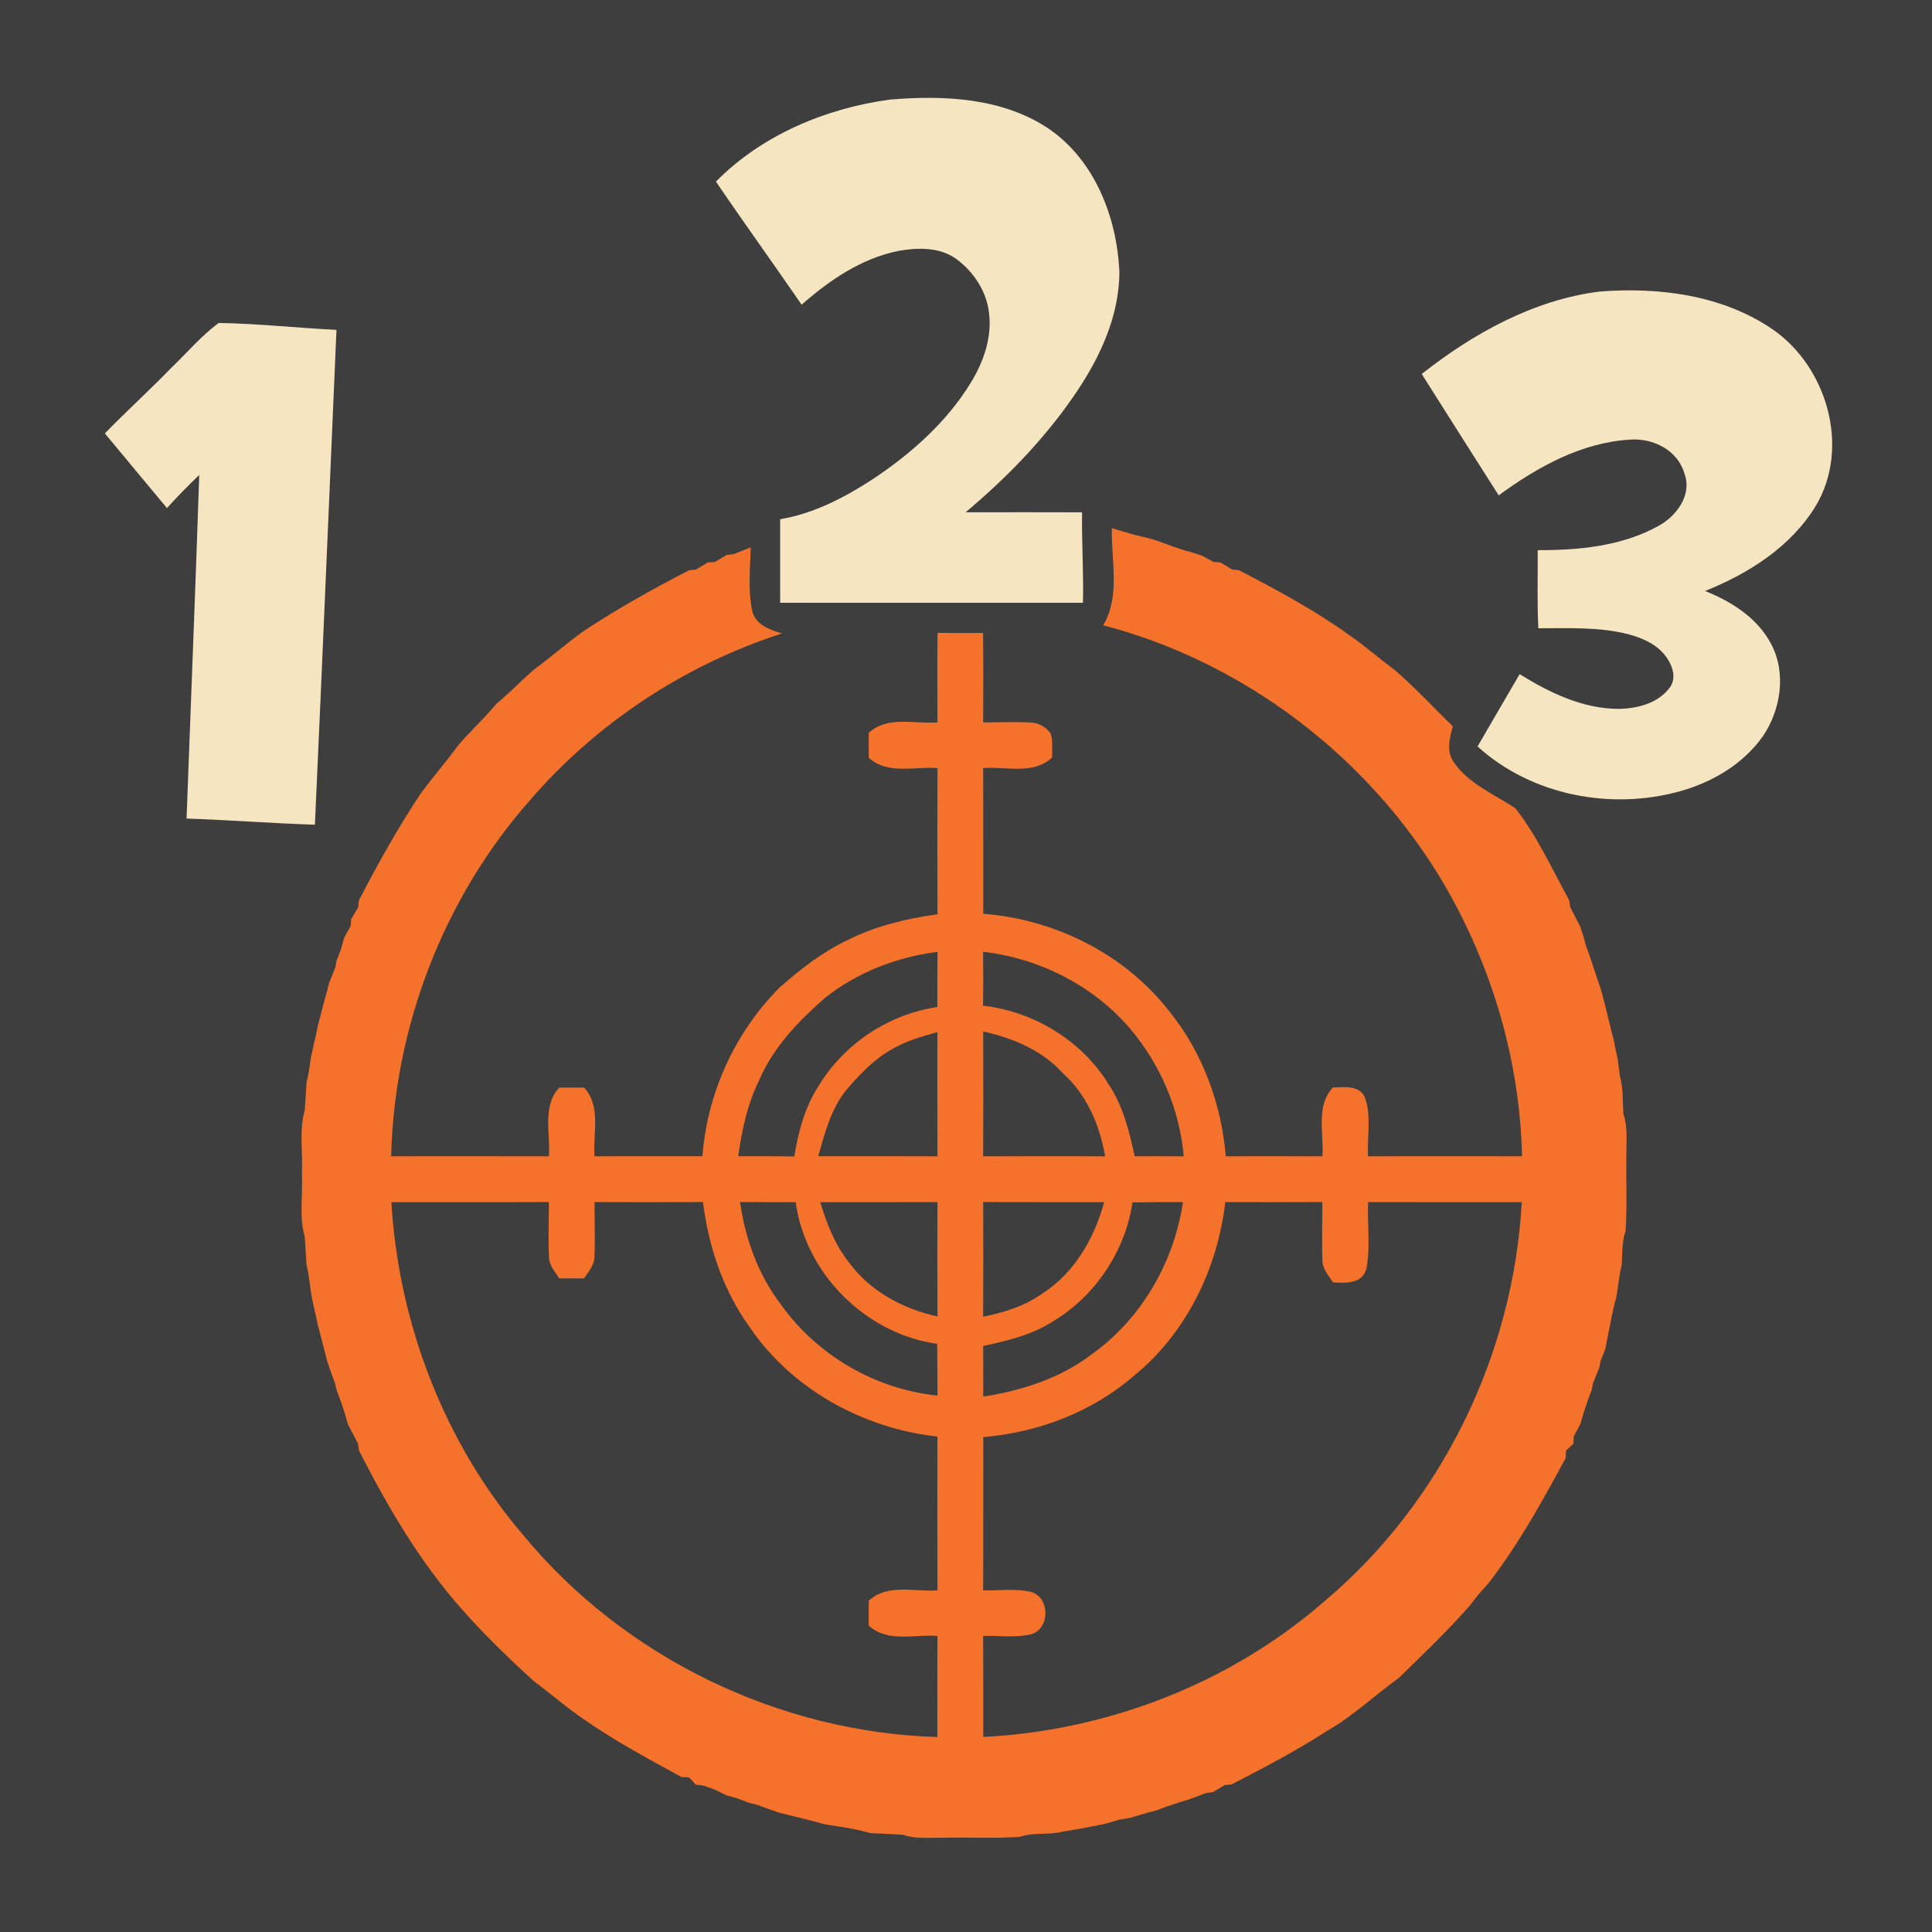
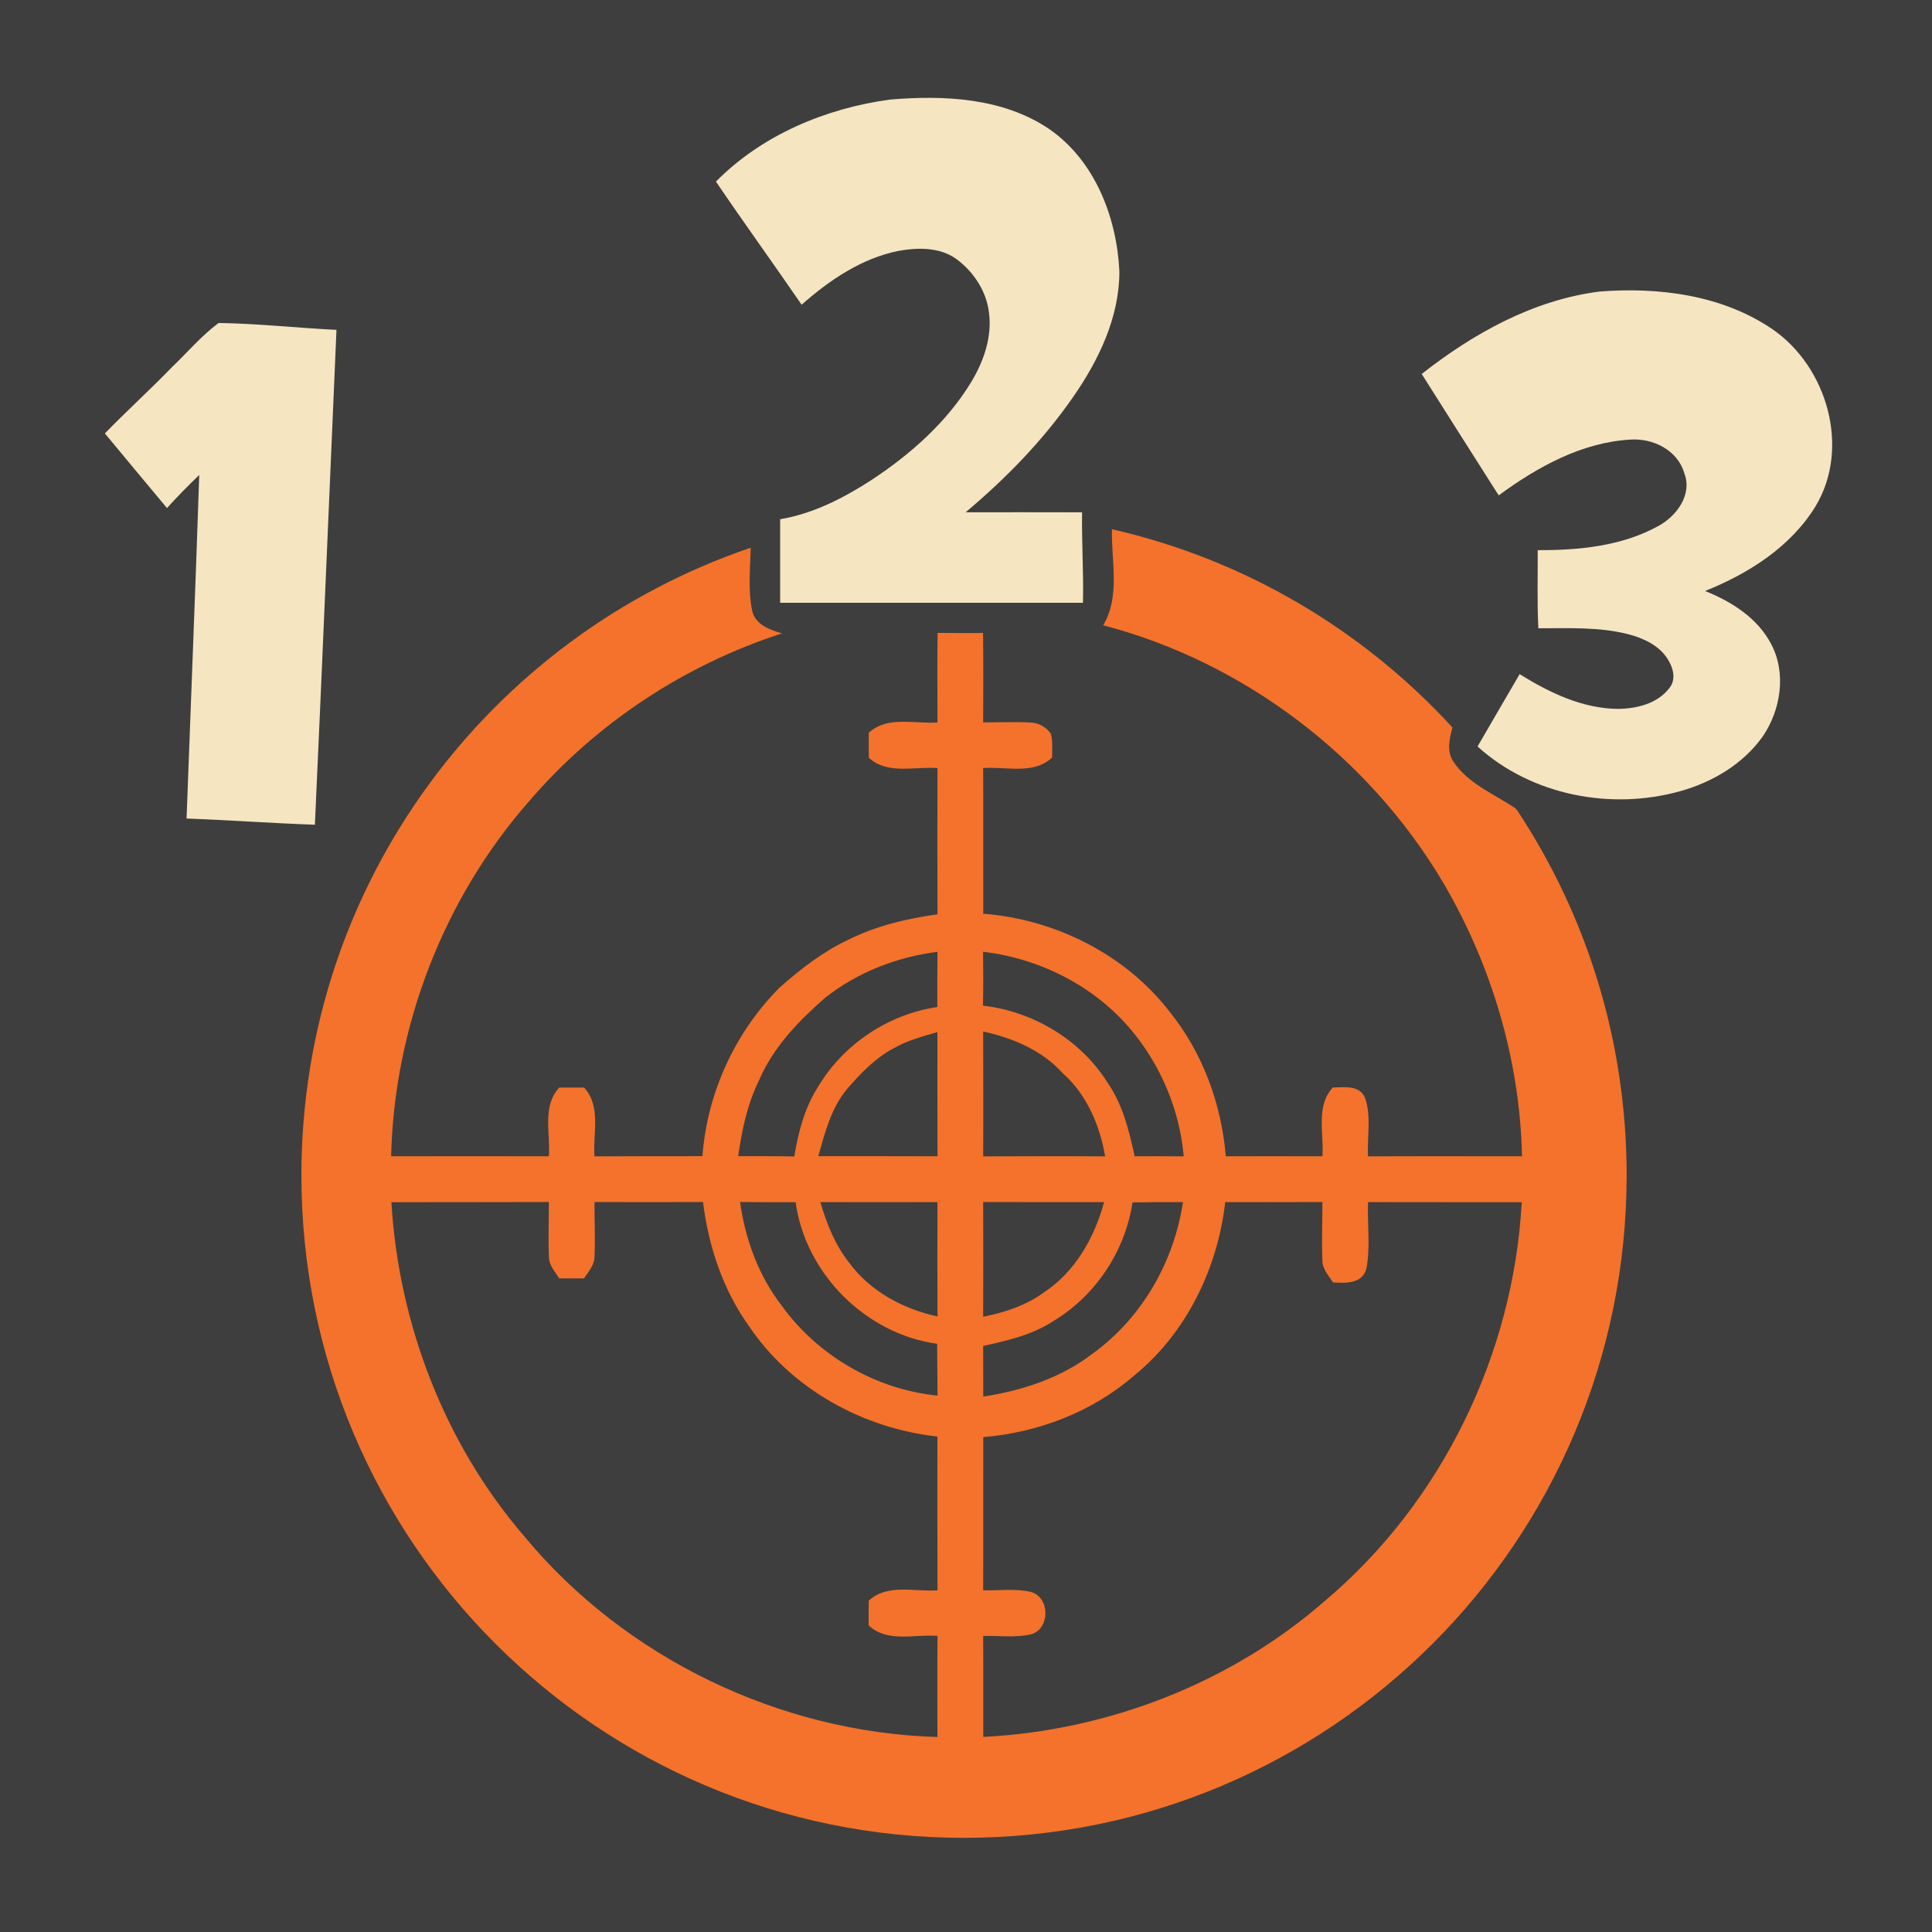
- <svg xmlns="http://www.w3.org/2000/svg" width="512pt" height="512pt" viewBox="0 0 512 512" version="1.1">
-   <path fill="#3e3e3e" opacity="1.00" d=" M 0.00 0.00 L 512.00 0.00 L 512.00 512.00 L 0.00 512.00 L 0.00 0.00 Z" />
-   <path fill="#f5e5c1" opacity="1.00" d=" M 189.73 48.12 C 201.91 35.78 218.81 28.70 235.84 26.39 C 250.10 25.19 265.60 25.87 277.88 34.08 C 290.13 42.44 295.97 57.56 296.65 71.94 C 296.66 84.09 291.16 95.50 284.34 105.27 C 276.40 116.74 266.56 126.80 255.90 135.76 C 266.18 135.75 276.47 135.73 286.76 135.77 C 286.64 143.76 287.19 151.75 286.99 159.75 C 260.25 159.74 233.50 159.75 206.75 159.75 C 206.74 152.37 206.75 144.99 206.75 137.60 C 215.57 136.12 223.66 131.94 231.10 127.11 C 241.37 120.31 250.87 111.92 257.33 101.33 C 260.65 95.86 262.93 89.41 262.10 82.94 C 261.46 77.20 258.02 72.01 253.43 68.63 C 249.03 65.46 243.22 65.58 238.12 66.49 C 228.31 68.45 219.82 74.25 212.44 80.75 C 204.94 69.83 197.17 59.09 189.73 48.12 Z" />
-   <path fill="#f5e5c1" opacity="1.00" d=" M 376.77 99.11 C 390.44 88.35 406.36 79.50 423.84 77.27 C 439.59 76.02 456.44 78.17 469.75 87.27 C 484.21 97.23 490.43 118.65 481.19 134.08 C 474.60 144.91 463.40 152.00 451.86 156.62 C 458.88 159.42 465.76 163.78 469.36 170.65 C 473.46 178.37 471.95 188.11 467.15 195.16 C 461.97 202.45 453.90 207.24 445.39 209.64 C 427.00 214.83 405.86 210.81 391.57 197.82 C 395.29 191.43 398.98 185.03 402.72 178.66 C 410.61 183.56 419.43 187.83 428.91 187.86 C 433.81 187.79 439.26 186.45 442.38 182.37 C 444.37 179.98 443.32 176.63 441.74 174.33 C 439.43 170.95 435.52 169.14 431.67 168.12 C 423.84 166.07 415.69 166.52 407.68 166.50 C 407.33 159.60 407.56 152.70 407.51 145.80 C 418.37 145.83 429.74 144.76 439.42 139.43 C 444.27 136.82 448.54 131.14 446.37 125.44 C 444.62 119.33 438.12 116.07 432.06 116.50 C 419.15 117.23 407.39 123.78 397.17 131.28 C 390.36 120.56 383.54 109.85 376.77 99.11 Z" />
-   <path fill="#f5e5c1" opacity="1.00" d=" M 45.42 97.45 C 49.58 93.49 53.31 89.02 57.94 85.59 C 68.35 85.75 78.75 86.90 89.17 87.42 C 87.26 131.14 85.46 174.85 83.45 218.56 C 72.11 218.17 60.78 217.34 49.44 216.92 C 50.55 186.57 51.80 156.22 52.80 125.87 C 49.86 128.70 46.98 131.61 44.25 134.64 C 38.76 128.05 33.25 121.47 27.79 114.86 C 33.54 108.93 39.68 103.39 45.42 97.45 Z" />
-   <path fill="#f4722b" opacity="1.00" d=" M 294.67 139.96 C 296.63 140.59 298.62 141.14 300.61 141.72 C 301.95 142.03 303.30 142.35 304.65 142.70 C 305.09 142.83 305.96 143.08 306.39 143.21 C 307.79 143.72 309.19 144.22 310.59 144.73 C 311.60 145.07 312.61 145.42 313.62 145.78 C 314.06 145.89 314.94 146.12 315.38 146.24 C 316.40 146.57 317.42 146.90 318.46 147.22 C 319.50 147.78 320.54 148.34 321.58 148.91 C 322.04 148.95 322.97 149.02 323.44 149.06 C 324.47 149.68 325.51 150.31 326.55 150.93 C 327.01 150.98 327.93 151.07 328.39 151.12 C 338.41 156.37 348.44 161.70 357.62 168.35 C 361.76 171.18 365.51 174.52 369.54 177.49 C 374.99 182.17 379.85 187.48 385.01 192.46 C 384.20 195.53 383.24 198.97 385.17 201.84 C 389.09 207.71 395.94 210.42 401.60 214.21 C 407.42 221.64 411.33 230.37 415.87 238.60 C 415.94 239.05 416.06 239.94 416.12 240.39 C 417.02 242.10 417.90 243.82 418.78 245.55 C 419.10 246.57 419.43 247.59 419.77 248.62 C 419.88 249.06 420.10 249.94 420.21 250.39 C 420.58 251.39 420.95 252.39 421.32 253.41 C 421.65 254.40 421.98 255.40 422.30 256.41 C 422.63 257.40 422.97 258.40 423.30 259.41 C 423.64 260.41 423.99 261.41 424.33 262.41 C 424.79 264.15 425.21 265.89 425.68 267.62 C 425.99 268.96 426.30 270.29 426.66 271.62 C 426.98 272.97 427.30 274.31 427.66 275.65 C 427.99 277.34 428.31 279.03 428.72 280.71 C 428.91 282.22 429.09 283.74 429.31 285.26 C 430.21 288.51 430.00 291.90 430.21 295.22 C 431.43 298.67 430.96 302.38 431.01 305.96 C 430.88 312.72 431.25 319.49 430.79 326.24 C 429.80 329.14 429.97 332.23 429.76 335.24 C 429.08 338.01 428.86 340.86 428.37 343.67 C 428.13 344.55 427.89 345.44 427.66 346.33 C 427.28 347.99 426.97 349.66 426.65 351.34 C 426.18 353.42 425.84 355.52 425.40 357.61 C 424.99 358.61 424.58 359.60 424.18 360.60 C 424.09 361.05 423.93 361.95 423.84 362.40 C 423.27 363.79 422.72 365.20 422.16 366.60 C 422.07 367.04 421.89 367.94 421.80 368.39 C 421.42 369.39 421.04 370.39 420.68 371.40 C 420.34 372.40 420.00 373.40 419.68 374.40 C 419.37 375.42 419.08 376.44 418.80 377.47 C 418.22 378.51 417.64 379.56 417.06 380.61 C 417.04 381.10 417.01 382.10 416.99 382.60 C 416.50 383.05 415.51 383.95 415.01 384.40 C 414.99 384.90 414.95 385.89 414.93 386.39 C 408.75 397.80 402.47 409.21 394.52 419.51 C 392.73 421.41 391.06 423.43 389.49 425.53 C 383.57 432.25 377.09 438.45 370.68 444.69 C 364.25 449.32 358.47 454.85 351.56 458.78 C 343.47 463.99 334.95 468.49 326.39 472.88 C 325.94 472.93 325.02 473.02 324.56 473.07 C 323.52 473.68 322.48 474.30 321.45 474.92 C 320.99 474.98 320.07 475.11 319.62 475.17 C 318.22 475.70 316.81 476.22 315.41 476.75 C 314.41 477.05 313.41 477.37 312.41 477.69 C 311.40 478.01 310.40 478.34 309.40 478.68 C 308.39 479.04 307.38 479.41 306.38 479.79 C 305.94 479.90 305.06 480.13 304.62 480.24 C 302.87 480.76 301.11 481.24 299.37 481.78 C 298.46 481.92 297.55 482.08 296.65 482.24 C 295.31 482.64 293.97 483.01 292.63 483.39 C 290.98 483.74 289.33 484.05 287.67 484.38 C 285.70 484.76 283.70 485.04 281.72 485.38 C 277.96 486.40 273.94 485.48 270.24 486.79 C 263.48 487.25 256.70 486.88 249.93 487.01 C 246.36 486.97 242.68 487.41 239.24 486.23 C 236.41 486.02 233.57 485.96 230.74 485.80 C 229.06 485.34 227.36 484.97 225.67 484.60 C 223.24 484.16 220.78 483.85 218.35 483.40 C 217.02 483.04 215.70 482.69 214.38 482.32 C 213.04 482.00 211.70 481.68 210.37 481.34 C 209.04 481.01 207.72 480.69 206.40 480.36 C 205.40 480.01 204.40 479.66 203.40 479.31 C 202.39 478.94 201.39 478.57 200.39 478.20 C 199.95 478.10 199.06 477.90 198.61 477.80 C 197.61 477.41 196.60 477.03 195.60 476.66 C 194.59 476.36 193.57 476.06 192.56 475.78 C 191.52 475.26 190.48 474.75 189.44 474.25 C 188.40 473.90 187.38 473.54 186.35 473.18 C 185.86 473.12 184.88 473.01 184.39 472.96 C 183.94 472.47 183.04 471.50 182.59 471.01 C 182.10 470.99 181.11 470.95 180.62 470.93 C 169.44 464.86 158.17 458.78 148.22 450.78 C 146.00 448.98 143.73 447.24 141.46 445.51 C 134.82 439.49 128.37 433.22 122.43 426.51 C 111.27 413.92 102.75 399.36 95.14 384.43 C 95.07 383.97 94.94 383.06 94.88 382.61 C 93.97 380.89 93.09 379.17 92.21 377.45 C 91.92 376.43 91.62 375.41 91.32 374.40 C 90.99 373.40 90.65 372.40 90.32 371.40 C 89.95 370.39 89.58 369.39 89.20 368.39 C 89.10 367.94 88.90 367.06 88.79 366.61 C 88.42 365.61 88.05 364.60 87.68 363.60 C 87.34 362.59 87.00 361.59 86.67 360.58 C 86.21 358.85 85.79 357.11 85.33 355.38 C 84.99 354.03 84.65 352.68 84.28 351.34 C 84.08 350.45 83.89 349.55 83.70 348.67 C 83.29 347.01 82.95 345.34 82.60 343.68 C 82.13 340.86 81.93 338.01 81.24 335.24 C 81.05 332.74 80.95 330.25 80.76 327.76 C 79.21 322.31 80.30 316.57 80.01 311.00 C 80.30 305.42 79.21 299.69 80.76 294.24 C 80.96 291.75 81.05 289.24 81.24 286.75 C 81.79 284.76 82.05 282.71 82.31 280.68 C 82.80 278.57 83.19 276.44 83.72 274.34 C 83.91 273.44 84.09 272.55 84.27 271.65 C 84.65 270.31 84.98 268.96 85.32 267.61 C 85.80 265.87 86.25 264.11 86.75 262.37 C 86.85 261.93 87.07 261.04 87.17 260.60 C 87.73 259.20 88.28 257.79 88.84 256.40 C 88.93 255.95 89.10 255.06 89.19 254.61 C 89.58 253.61 89.97 252.61 90.35 251.60 C 90.64 250.58 90.92 249.56 91.19 248.53 C 91.76 247.49 92.34 246.44 92.93 245.40 C 92.96 244.94 93.02 244.02 93.06 243.56 C 93.68 242.52 94.31 241.48 94.94 240.44 C 94.98 239.99 95.07 239.07 95.11 238.61 C 100.11 228.95 105.41 219.45 111.43 210.39 C 114.65 205.98 118.25 201.86 121.48 197.46 C 124.69 193.68 128.40 190.37 131.52 186.52 C 134.98 183.68 138.09 180.43 141.46 177.48 C 145.86 174.25 149.97 170.65 154.38 167.44 C 163.44 161.41 172.95 156.11 182.62 151.11 C 183.07 151.07 183.99 150.98 184.44 150.94 C 185.48 150.31 186.52 149.68 187.57 149.05 C 188.04 149.02 188.97 148.97 189.44 148.95 C 190.48 148.32 191.52 147.69 192.56 147.06 C 193.02 147.01 193.94 146.91 194.40 146.86 C 195.91 146.25 197.43 145.67 198.94 145.06 C 198.83 150.67 198.17 156.39 199.35 161.92 C 200.22 165.57 204.06 166.95 207.26 167.86 C 181.42 176.21 157.93 191.70 140.24 212.31 C 117.56 238.11 104.49 272.10 103.66 306.42 C 117.59 306.41 131.52 306.39 145.46 306.43 C 145.94 300.36 143.60 293.20 148.21 288.22 C 150.40 288.20 152.60 288.20 154.80 288.22 C 159.39 293.21 157.08 300.36 157.55 306.44 C 167.08 306.37 176.62 306.43 186.16 306.41 C 187.41 289.65 194.79 273.52 206.67 261.64 C 212.19 256.76 218.08 252.20 224.79 249.05 C 232.18 245.35 240.30 243.42 248.45 242.29 C 248.40 229.37 248.39 216.46 248.45 203.55 C 242.37 203.08 235.25 205.37 230.24 200.83 C 230.21 198.62 230.20 196.41 230.22 194.21 C 235.20 189.61 242.36 191.92 248.44 191.45 C 248.42 183.54 248.36 175.63 248.47 167.72 C 252.49 167.76 256.51 167.76 260.53 167.74 C 260.61 175.64 260.59 183.54 260.55 191.45 C 264.70 191.44 268.87 191.25 273.03 191.47 C 275.18 191.51 277.28 192.65 278.47 194.45 C 279.07 196.48 278.78 198.65 278.83 200.75 C 273.85 205.42 266.65 203.07 260.55 203.55 C 260.61 216.42 260.55 229.29 260.58 242.16 C 279.62 243.62 298.21 252.90 309.94 268.09 C 318.71 278.95 323.69 292.56 324.84 306.42 C 333.38 306.42 341.91 306.39 350.45 306.43 C 350.91 300.34 348.62 293.19 353.21 288.19 C 356.27 288.13 360.40 287.48 361.78 291.03 C 363.48 295.94 362.25 301.34 362.55 306.44 C 376.15 306.37 389.75 306.42 403.35 306.42 C 402.79 280.96 395.31 255.78 382.42 233.86 C 362.70 200.63 329.78 175.50 292.35 165.70 C 297.00 157.93 294.40 148.49 294.67 139.96 Z" />
-   <path fill="#3e3e3e" opacity="1.00" d=" M 218.58 264.49 C 227.13 257.68 237.66 253.61 248.46 252.25 C 248.40 257.12 248.41 261.99 248.41 266.87 C 235.49 268.77 223.66 276.63 216.92 287.81 C 213.29 293.41 211.56 299.95 210.50 306.48 C 205.55 306.38 200.59 306.41 195.63 306.41 C 196.61 299.47 198.08 292.53 201.21 286.21 C 204.92 277.54 211.59 270.63 218.58 264.49 Z" />
-   <path fill="#3e3e3e" opacity="1.00" d=" M 260.53 252.22 C 275.44 253.98 289.76 261.16 299.52 272.65 C 307.55 282.12 312.62 294.07 313.70 306.45 C 309.37 306.40 305.04 306.40 300.71 306.43 C 299.24 299.76 297.61 292.94 293.70 287.21 C 286.56 275.66 273.94 268.07 260.51 266.51 C 260.61 261.74 260.59 256.98 260.53 252.22 Z" />
-   <path fill="#3e3e3e" opacity="1.00" d=" M 236.70 277.88 C 240.34 275.79 244.40 274.65 248.42 273.52 C 248.42 284.49 248.40 295.46 248.44 306.43 C 237.90 306.38 227.37 306.42 216.84 306.41 C 218.61 300.17 220.26 293.63 224.53 288.56 C 228.06 284.48 231.89 280.46 236.70 277.88 Z" />
-   <path fill="#3e3e3e" opacity="1.00" d=" M 260.56 273.35 C 268.35 275.08 276.11 278.29 281.56 284.32 C 287.98 290.00 291.45 298.15 292.87 306.45 C 282.09 306.37 271.32 306.41 260.54 306.44 C 260.61 295.41 260.57 284.38 260.56 273.35 Z" />
-   <path fill="#3e3e3e" opacity="1.00" d=" M 103.72 318.59 C 117.63 318.56 131.55 318.62 145.46 318.56 C 145.47 323.39 145.26 328.24 145.48 333.08 C 145.48 335.30 147.09 337.01 148.21 338.78 C 150.40 338.79 152.59 338.80 154.78 338.78 C 155.95 336.99 157.57 335.22 157.54 332.94 C 157.75 328.15 157.53 323.35 157.56 318.56 C 167.14 318.60 176.71 318.60 186.29 318.56 C 187.76 330.30 191.59 341.87 198.55 351.53 C 209.71 368.10 228.71 378.55 248.43 380.71 C 248.41 394.29 248.39 407.87 248.44 421.46 C 242.37 421.92 235.20 419.60 230.23 424.21 C 230.20 426.39 230.20 428.57 230.21 430.76 C 235.18 435.42 242.36 433.05 248.45 433.53 C 248.38 442.47 248.42 451.40 248.42 460.33 C 206.60 459.11 165.64 439.37 138.92 407.12 C 117.81 382.58 105.63 350.82 103.72 318.59 Z" />
-   <path fill="#3e3e3e" opacity="1.00" d=" M 196.12 318.54 C 201.04 318.59 205.95 318.60 210.86 318.59 C 213.46 337.53 229.43 353.50 248.36 356.13 C 248.42 360.70 248.42 365.27 248.46 369.84 C 232.12 368.22 216.67 359.25 207.11 345.92 C 201.02 338.03 197.49 328.36 196.12 318.54 Z" />
-   <path fill="#3e3e3e" opacity="1.00" d=" M 217.39 318.58 C 227.74 318.58 238.09 318.60 248.44 318.57 C 248.40 328.67 248.39 338.77 248.45 348.87 C 239.38 346.91 230.66 342.24 225.07 334.67 C 221.32 329.96 219.06 324.30 217.39 318.58 Z" />
-   <path fill="#3e3e3e" opacity="1.00" d=" M 260.56 318.56 C 271.24 318.61 281.92 318.57 292.61 318.58 C 290.04 328.03 284.86 337.17 276.50 342.61 C 271.80 346.04 266.19 347.81 260.55 348.94 C 260.60 338.81 260.58 328.68 260.56 318.56 Z" />
-   <path fill="#3e3e3e" opacity="1.00" d=" M 300.13 318.64 C 304.59 318.57 309.04 318.57 313.50 318.58 C 311.12 334.39 302.67 349.23 289.66 358.65 C 281.27 365.15 270.96 368.52 260.58 370.10 C 260.57 365.63 260.58 361.17 260.56 356.71 C 266.98 355.28 273.56 353.78 279.14 350.11 C 290.33 343.38 298.20 331.55 300.13 318.64 Z" />
-   <path fill="#3e3e3e" opacity="1.00" d=" M 324.71 318.57 C 333.29 318.58 341.86 318.60 350.44 318.56 C 350.46 323.71 350.25 328.86 350.46 334.00 C 350.44 336.28 352.09 338.04 353.27 339.84 C 356.58 340.06 361.01 340.26 362.10 336.26 C 363.22 330.46 362.33 324.45 362.56 318.57 C 376.13 318.61 389.71 318.57 403.28 318.59 C 401.09 358.90 382.09 398.11 351.18 424.19 C 326.22 446.02 293.63 458.65 260.58 460.31 C 260.56 451.39 260.61 442.46 260.55 433.54 C 264.76 433.42 269.10 434.09 273.24 433.11 C 278.33 431.69 278.31 423.26 273.21 421.87 C 269.08 420.90 264.75 421.57 260.55 421.46 C 260.61 407.92 260.55 394.38 260.58 380.84 C 275.14 379.63 289.46 374.19 300.54 364.56 C 314.37 353.33 322.70 336.15 324.71 318.57 Z" />
+ <svg xmlns="http://www.w3.org/2000/svg" width="1280" height="1280" viewBox="0 0 1024 1024" version="1.1" id="svg2">
+   <defs id="defs36" />
+   <path d="m 0,0 1024,0 0,1024 L 0,1024 0,0 z" id="path4" style="fill:#3e3e3e" />
+   <path style="fill:#f4722b;fill-opacity:1;fill-rule:nonzero;stroke:none" d="M 736.688 350.625 C 736.182 371.754 742.365 395.051 730.875 414.25 C 824.45 438.75 906.763 501.55 956.062 584.625 C 988.288 639.425 1006.975 702.413 1008.375 766.062 C 974.375 766.062 940.375 765.95 906.375 766.125 C 905.625 753.375 908.688 739.837 904.438 727.562 C 900.987 718.688 890.65 720.35 883 720.5 C 871.525 733 877.275 750.837 876.125 766.062 C 854.775 765.962 833.475 766.062 812.125 766.062 C 809.25 731.413 796.8 697.4 774.875 670.25 C 745.55 632.275 699.038 609.025 651.438 605.375 C 651.362 573.2 651.525 541.05 651.375 508.875 C 666.625 507.675 684.612 513.55 697.062 501.875 C 696.938 496.625 697.688 491.2 696.188 486.125 C 693.212 481.625 687.938 478.788 682.562 478.688 C 672.163 478.137 661.75 478.6 651.375 478.625 C 651.475 458.85 651.513 439.125 651.312 419.375 C 641.263 419.425 631.237 419.413 621.188 419.312 C 620.913 439.087 621.075 458.85 621.125 478.625 C 605.925 479.8 588.013 474 575.562 485.5 C 575.513 491 575.55 496.538 575.625 502.062 C 588.15 513.413 605.925 507.7 621.125 508.875 C 620.975 541.15 621 573.45 621.125 605.75 C 600.75 608.575 580.475 613.375 562 622.625 C 545.225 630.5 530.487 641.925 516.688 654.125 C 486.988 683.825 468.5 724.1 465.375 766 C 441.525 766.05 417.7 765.95 393.875 766.125 C 392.7 750.925 398.475 733.038 387 720.562 C 381.5 720.513 375.975 720.513 370.5 720.562 C 358.975 733.013 364.825 750.888 363.625 766.062 C 328.775 765.962 293.95 766.038 259.125 766.062 C 261.2 680.263 293.925 595.25 350.625 530.75 C 394.85 479.225 453.525 440.5 518.125 419.625 C 510.125 417.35 500.55 413.938 498.375 404.812 C 495.442 391.069 497.085 376.821 497.375 362.875 C 324.247 421.698 199.688 585.608 199.688 778.625 C 199.688 1021.078 396.234 1217.625 638.688 1217.625 C 881.141 1217.625 1077.688 1021.078 1077.688 778.625 C 1077.688 689.468 1051.103 606.501 1005.438 537.25 C 1005.402 537.209 1005.379 537.166 1005.344 537.125 C 1004.87 536.576 1004.423 536.04 1004 535.5 C 989.85 526.025 972.737 519.3 962.938 504.625 C 958.288 497.71 960.316 489.43 962.281 481.969 C 903.141 417.486 824.98 370.761 736.688 350.625 z M 651.312 630.562 C 688.587 634.962 724.413 652.9 748.812 681.625 C 768.888 705.3 781.55 735.175 784.25 766.125 C 773.425 766 762.575 765.987 751.75 766.062 C 748.075 749.388 744.025 732.325 734.25 718 C 716.4 689.125 684.825 670.15 651.25 666.25 C 651.5 654.325 651.462 642.462 651.312 630.562 z M 621.125 630.625 C 620.975 642.8 621 654.987 621 667.188 C 588.7 671.938 559.163 691.55 542.312 719.5 C 533.237 733.5 528.9 749.862 526.25 766.188 C 513.875 765.938 501.462 766 489.062 766 C 491.512 748.65 495.175 731.3 503 715.5 C 512.275 693.825 528.962 676.6 546.438 661.25 C 567.812 644.225 594.125 634.025 621.125 630.625 z M 651.375 683.375 C 670.85 687.7 690.25 695.737 703.875 710.812 C 719.925 725.013 728.638 745.375 732.188 766.125 C 705.237 765.925 678.325 766.05 651.375 766.125 C 651.55 738.55 651.4 710.95 651.375 683.375 z M 621.062 683.812 C 621.062 711.237 621.025 738.638 621.125 766.062 C 594.775 765.938 568.45 766.025 542.125 766 C 546.55 750.4 550.638 734.05 561.312 721.375 C 570.138 711.175 579.725 701.138 591.75 694.688 C 600.85 689.462 611.013 686.638 621.062 683.812 z M 363.625 796.375 C 363.65 808.45 363.137 820.587 363.688 832.688 C 363.688 838.237 367.7 842.513 370.5 846.938 C 375.975 846.962 381.462 846.987 386.938 846.938 C 389.863 842.462 393.95 838.075 393.875 832.375 C 394.4 820.4 393.8 808.35 393.875 796.375 C 417.825 796.475 441.8 796.475 465.75 796.375 C 469.425 825.725 478.975 854.663 496.375 878.812 C 524.275 920.237 571.763 946.35 621.062 951.75 C 621.013 985.7 621 1019.65 621.125 1053.625 C 605.95 1054.775 587.987 1048.975 575.562 1060.5 C 575.487 1065.95 575.475 1071.4 575.5 1076.875 C 587.925 1088.525 605.9 1082.612 621.125 1083.812 C 620.95 1106.162 621.062 1128.487 621.062 1150.812 C 516.513 1147.763 414.113 1098.438 347.312 1017.812 C 294.538 956.462 264.087 877.075 259.312 796.5 C 294.087 796.425 328.85 796.525 363.625 796.375 z M 490.312 796.375 C 502.613 796.5 514.85 796.525 527.125 796.5 C 533.625 843.85 573.55 883.737 620.875 890.312 C 621.025 901.737 621.025 913.2 621.125 924.625 C 580.275 920.575 541.65 898.138 517.75 864.812 C 502.525 845.087 493.738 820.925 490.312 796.375 z M 651.375 796.375 C 678.075 796.5 704.775 796.413 731.5 796.438 C 725.075 820.062 712.15 842.9 691.25 856.5 C 679.5 865.075 665.475 869.55 651.375 872.375 C 651.5 847.05 651.425 821.675 651.375 796.375 z M 876.125 796.375 C 876.175 809.25 875.6 822.15 876.125 835 C 876.075 840.7 880.237 845.125 883.188 849.625 C 891.462 850.175 902.525 850.625 905.25 840.625 C 908.05 826.125 905.8 811.138 906.375 796.438 C 940.3 796.538 974.263 796.45 1008.188 796.5 C 1002.712 897.275 955.212 995.3 877.938 1060.5 C 815.538 1115.075 734.062 1146.6 651.438 1150.75 C 651.388 1128.45 651.525 1106.175 651.375 1083.875 C 661.9 1083.575 672.775 1085.2 683.125 1082.75 C 695.85 1079.2 695.75 1058.162 683 1054.688 C 672.675 1052.263 661.875 1053.9 651.375 1053.625 C 651.525 1019.775 651.362 985.975 651.438 952.125 C 687.837 949.1 723.675 935.45 751.375 911.375 C 785.95 883.3 806.725 840.388 811.75 796.438 C 833.2 796.462 854.675 796.475 876.125 796.375 z M 543.5 796.438 C 569.375 796.438 595.25 796.513 621.125 796.438 C 621.025 821.688 620.975 846.938 621.125 872.188 C 598.45 867.288 576.663 855.612 562.688 836.688 C 553.312 824.913 547.675 810.737 543.5 796.438 z M 767.062 796.438 C 772.631 796.419 778.175 796.425 783.75 796.438 C 777.8 835.962 756.65 873.075 724.125 896.625 C 703.15 912.875 677.388 921.3 651.438 925.25 C 651.413 914.075 651.425 902.9 651.375 891.75 C 667.425 888.175 683.925 884.425 697.875 875.25 C 725.85 858.425 745.487 828.9 750.312 796.625 C 755.888 796.538 761.494 796.456 767.062 796.438 z " transform="scale(0.8,0.8)" id="path3025" />
+   <path d="m 379.46,96.24 c 24.36,-24.68 58.16,-38.84 92.22,-43.46 28.52,-2.4 59.52,-1.04 84.08,15.38 24.5,16.72 36.18,46.96 37.54,75.72 0.02,24.3 -10.98,47.12 -24.62,66.66 -15.88,22.94 -35.56,43.06 -56.88,60.98 20.56,-0.02 41.14,-0.06 61.72,0.02 -0.24,15.98 0.86,31.96 0.46,47.96 -53.48,-0.02 -106.98,0 -160.48,0 -0.02,-14.76 0,-29.52 0,-44.3 17.64,-2.96 33.82,-11.32 48.7,-20.98 20.54,-13.6 39.54,-30.38 52.46,-51.56 6.64,-10.94 11.2,-23.84 9.54,-36.78 -1.28,-11.48 -8.16,-21.86 -17.34,-28.62 -8.8,-6.34 -20.42,-6.1 -30.62,-4.28 -19.62,3.92 -36.6,15.52 -51.36,28.52 -15,-21.84 -30.54,-43.32 -45.42,-65.26 z" id="path6" style="fill:#f5e5c1" />
+   <path d="m 753.54,198.22 c 27.34,-21.52 59.18,-39.22 94.14,-43.68 31.5,-2.5 65.2,1.8 91.82,20 28.92,19.92 41.36,62.76 22.88,93.62 -13.18,21.66 -35.58,35.84 -58.66,45.08 14.04,5.6 27.8,14.32 35,28.06 8.2,15.44 5.18,34.92 -4.42,49.02 -10.36,14.58 -26.5,24.16 -43.52,28.96 -36.78,10.38 -79.06,2.34 -107.64,-23.64 7.44,-12.78 14.82,-25.58 22.3,-38.32 15.78,9.8 33.42,18.34 52.38,18.4 9.8,-0.14 20.7,-2.82 26.94,-10.98 3.98,-4.78 1.88,-11.48 -1.28,-16.08 -4.62,-6.76 -12.44,-10.38 -20.14,-12.42 -15.66,-4.1 -31.96,-3.2 -47.98,-3.24 -0.7,-13.8 -0.24,-27.6 -0.34,-41.4 21.72,0.06 44.46,-2.08 63.82,-12.74 9.7,-5.22 18.24,-16.58 13.9,-27.98 -3.5,-12.22 -16.5,-18.74 -28.62,-17.88 -25.82,1.46 -49.34,14.56 -69.78,29.56 -13.62,-21.44 -27.26,-42.86 -40.8,-64.34 z" id="path8" style="fill:#f5e5c1" />
+   <path d="m 90.84,194.9 c 8.32,-7.92 15.78,-16.86 25.04,-23.72 20.82,0.32 41.62,2.62 62.46,3.66 -3.82,87.44 -7.42,174.86 -11.44,262.28 -22.68,-0.78 -45.34,-2.44 -68.02,-3.28 2.22,-60.7 4.72,-121.4 6.72,-182.1 -5.88,5.66 -11.64,11.48 -17.1,17.54 -10.98,-13.18 -22,-26.34 -32.92,-39.56 11.5,-11.86 23.78,-22.94 35.26,-34.82 z" id="path10" style="fill:#f5e5c1" />
</svg>
